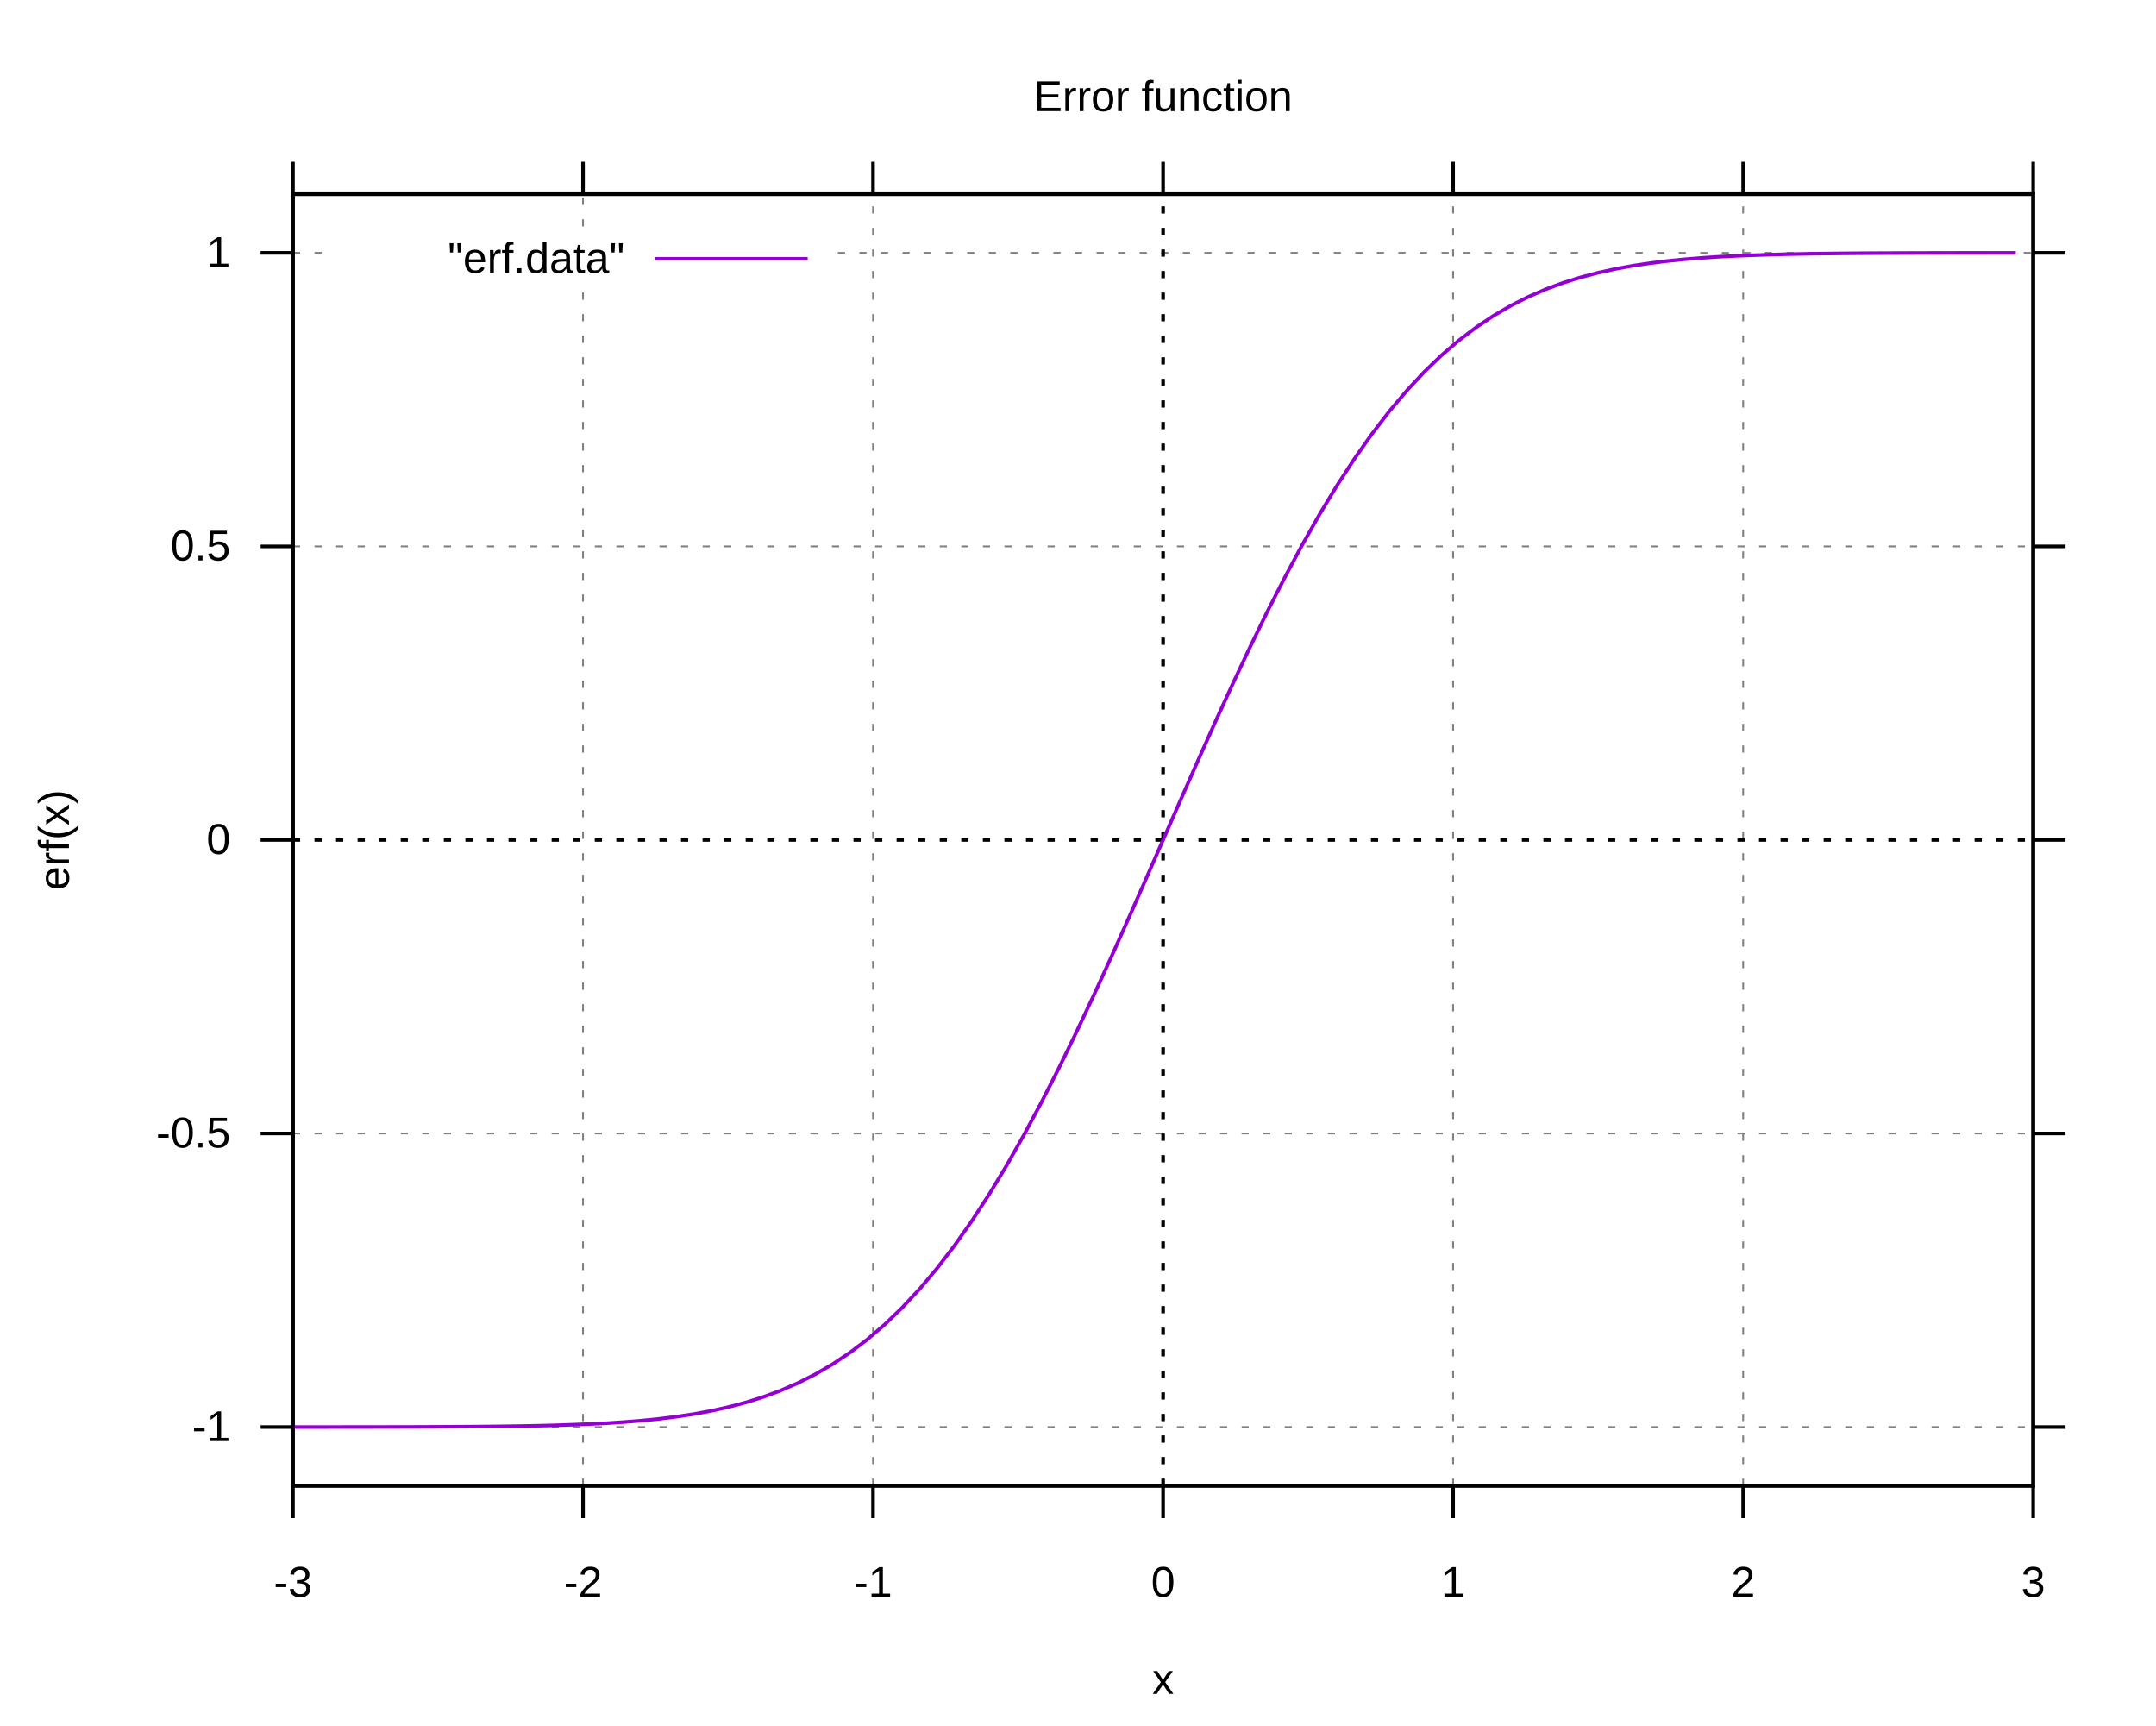
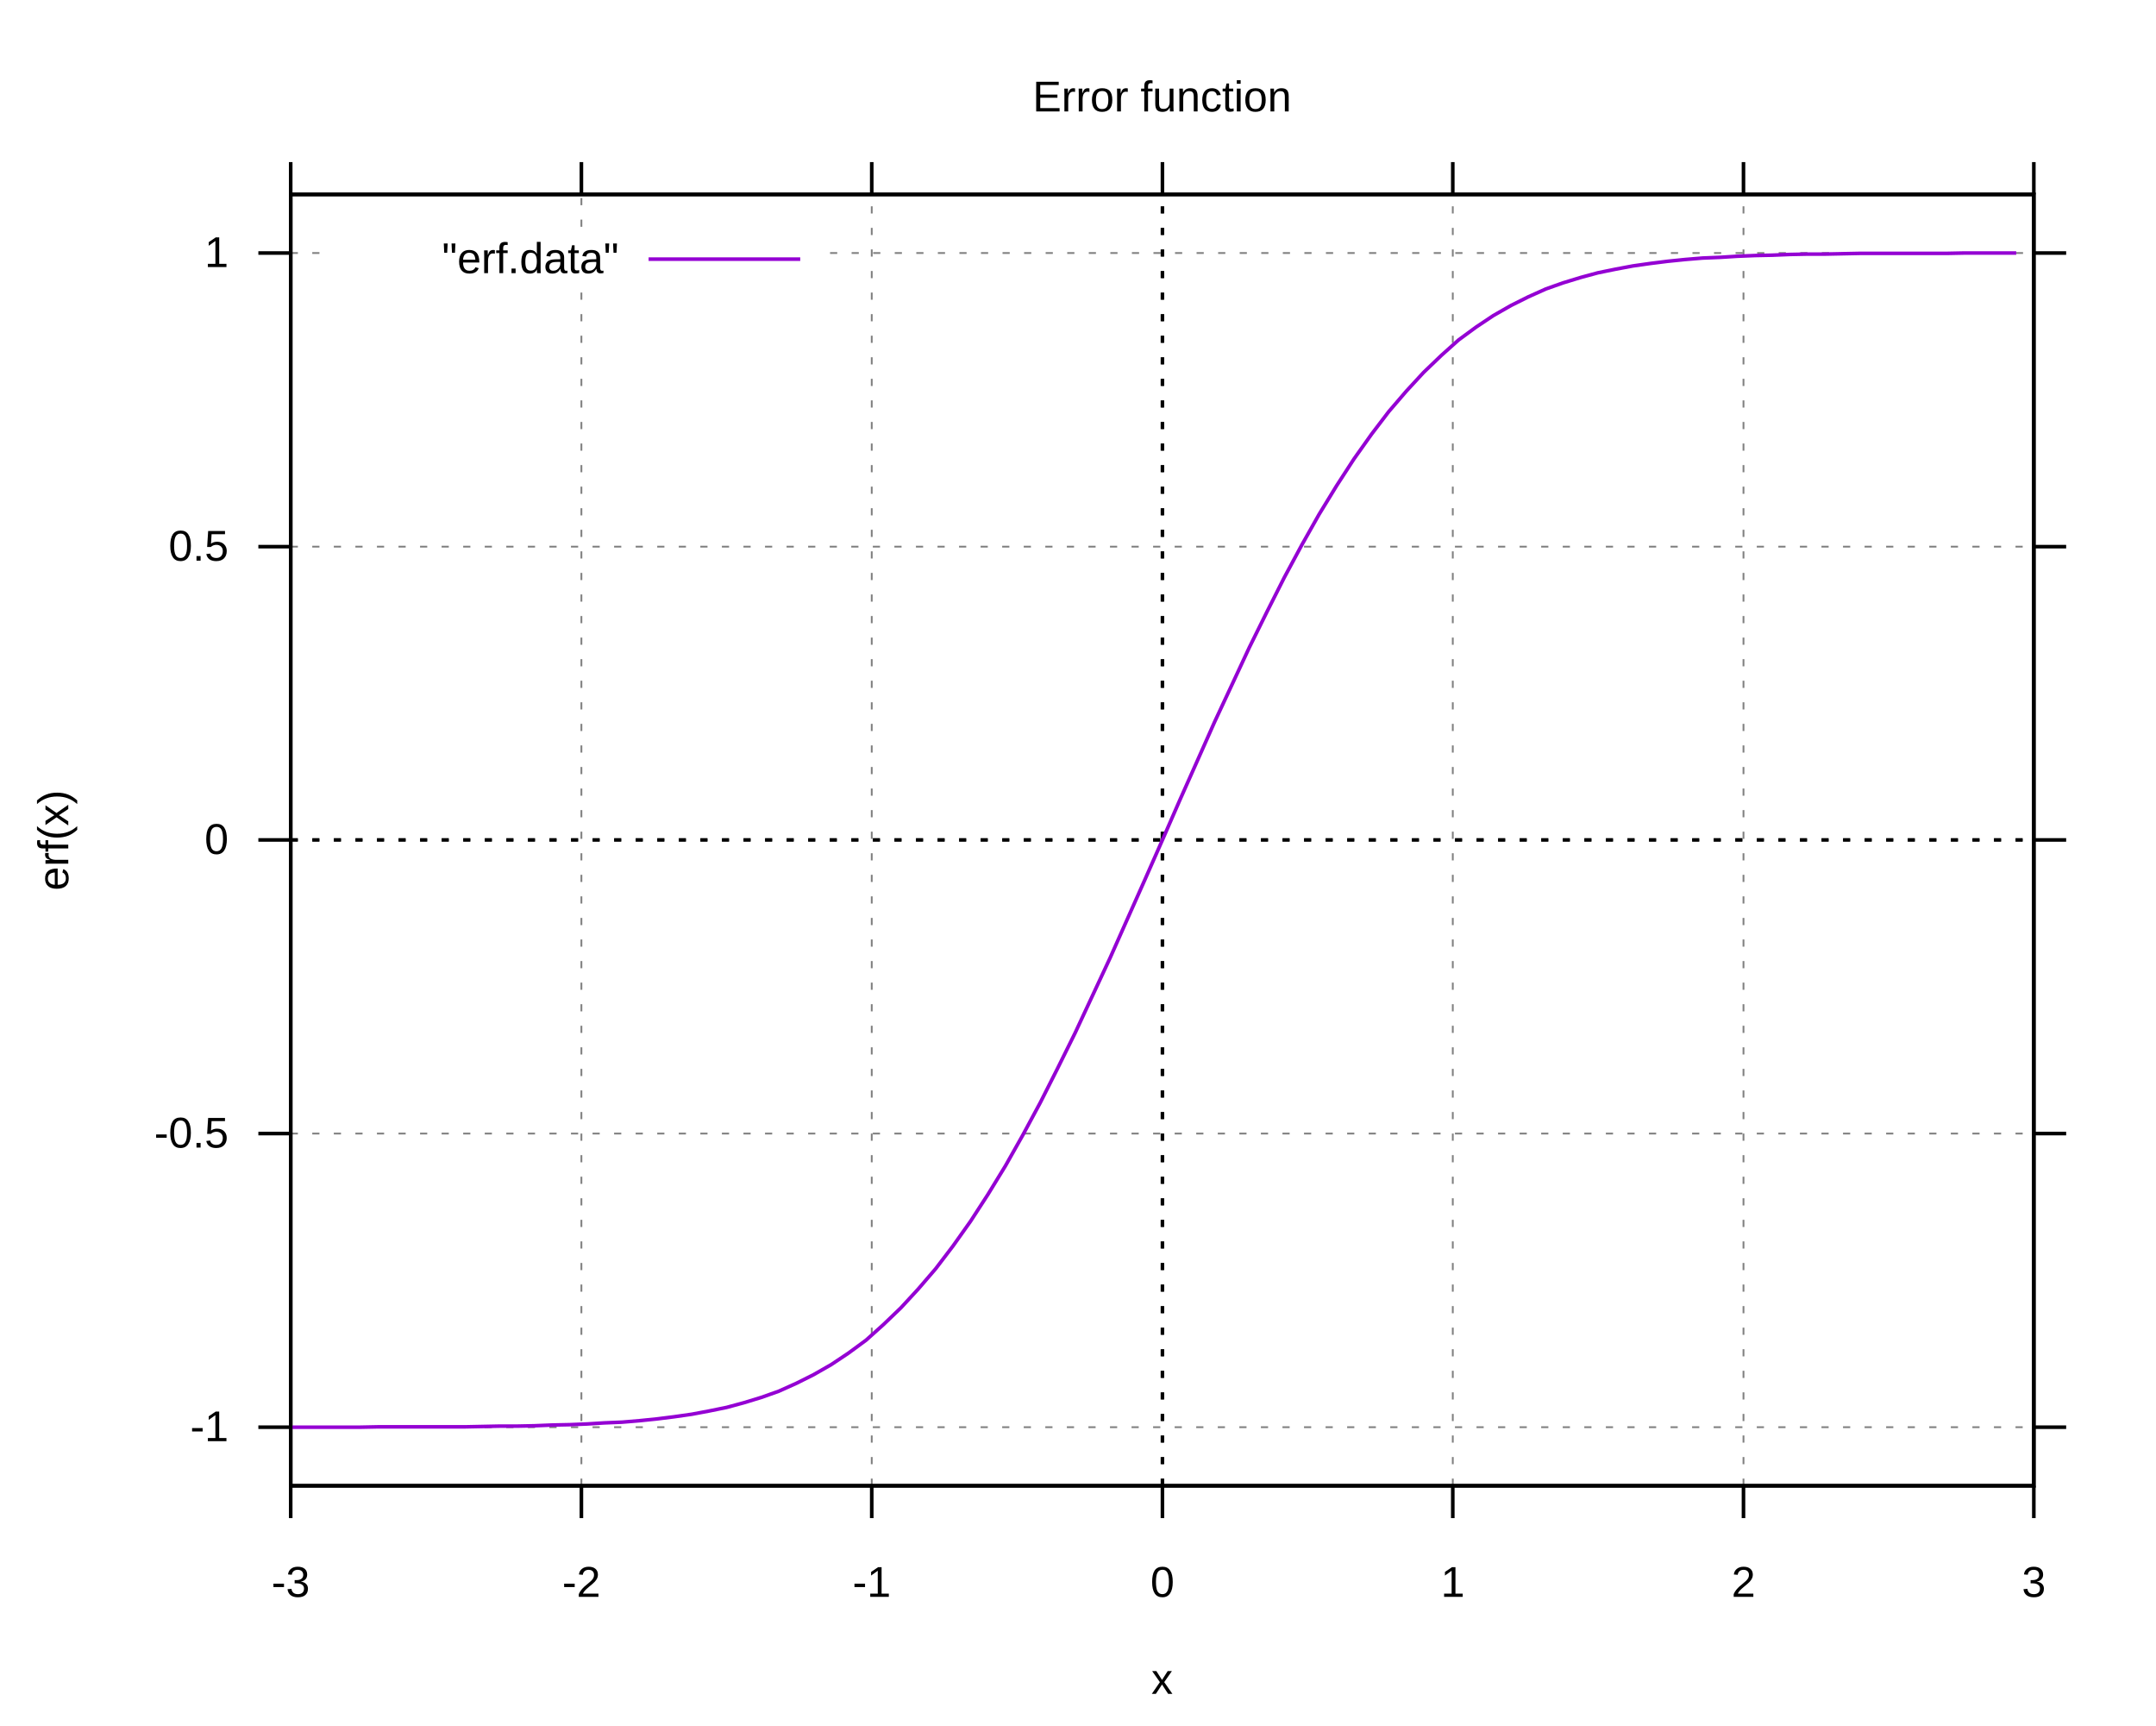
<svg xmlns="http://www.w3.org/2000/svg" xmlns:xlink="http://www.w3.org/1999/xlink" width="600" height="480" viewBox="0 0 600 480">
  <g id="gnuplot_canvas">
    <rect x="0" y="0" width="600" height="480" fill="none" />
    <defs>
      <circle id="gpDot" r="0.5" stroke-width="0.5" stroke="currentColor" />
      <path id="gpPt0" stroke-width="0.222" stroke="currentColor" d="M-1,0 h2 M0,-1 v2" />
      <path id="gpPt1" stroke-width="0.222" stroke="currentColor" d="M-1,-1 L1,1 M1,-1 L-1,1" />
      <path id="gpPt2" stroke-width="0.222" stroke="currentColor" d="M-1,0 L1,0 M0,-1 L0,1 M-1,-1 L1,1 M-1,1 L1,-1" />
      <rect id="gpPt3" stroke-width="0.222" stroke="currentColor" x="-1" y="-1" width="2" height="2" />
      <rect id="gpPt4" stroke-width="0.222" stroke="currentColor" fill="currentColor" x="-1" y="-1" width="2" height="2" />
      <circle id="gpPt5" stroke-width="0.222" stroke="currentColor" cx="0" cy="0" r="1" />
      <use xlink:href="#gpPt5" id="gpPt6" fill="currentColor" stroke="none" />
      <path id="gpPt7" stroke-width="0.222" stroke="currentColor" d="M0,-1.33 L-1.33,0.67 L1.33,0.67 z" />
      <use xlink:href="#gpPt7" id="gpPt8" fill="currentColor" stroke="none" />
      <use xlink:href="#gpPt7" id="gpPt9" stroke="currentColor" transform="rotate(180)" />
      <use xlink:href="#gpPt9" id="gpPt10" fill="currentColor" stroke="none" />
      <use xlink:href="#gpPt3" id="gpPt11" stroke="currentColor" transform="rotate(45)" />
      <use xlink:href="#gpPt11" id="gpPt12" fill="currentColor" stroke="none" />
      <path id="gpPt13" stroke-width="0.222" stroke="currentColor" d="M0,1.330 L1.265,0.411 L0.782,-1.067 L-0.782,-1.076 L-1.265,0.411 z" />
      <use xlink:href="#gpPt13" id="gpPt14" fill="currentColor" stroke="none" />
      <filter id="textbox" filterUnits="objectBoundingBox" x="0" y="0" height="1" width="1">
        <feFlood flood-color="white" flood-opacity="1" result="bgnd" />
        <feComposite in="SourceGraphic" in2="bgnd" operator="atop" />
      </filter>
      <filter id="greybox" filterUnits="objectBoundingBox" x="0" y="0" height="1" width="1">
        <feFlood flood-color="lightgrey" flood-opacity="1" result="grey" />
        <feComposite in="SourceGraphic" in2="grey" operator="atop" />
      </filter>
    </defs>
    <g fill="none" color="white" stroke="currentColor" stroke-width="1.00" stroke-linecap="butt" stroke-linejoin="miter">
</g>
    <g fill="none" color="black" stroke="currentColor" stroke-width="1.00" stroke-linecap="butt" stroke-linejoin="miter">
</g>
    <g fill="none" color="black" stroke="black" stroke-width="0.50" stroke-linecap="butt" stroke-linejoin="miter">
</g>
    <g fill="none" color="gray" stroke="currentColor" stroke-width="0.50" stroke-linecap="butt" stroke-linejoin="miter">
-       <path stroke="gray" stroke-dasharray="2,4" class="gridline" d="M81.53,397.06 L565.82,397.06  " />
-     </g>
-     <g fill="none" color="gray" stroke="gray" stroke-width="1.00" stroke-linecap="butt" stroke-linejoin="miter">
- </g>
-     <g fill="none" color="black" stroke="currentColor" stroke-width="1.00" stroke-linecap="butt" stroke-linejoin="miter">
-       <path stroke="black" d="M81.53,397.06 L72.53,397.06 M565.82,397.06 L574.82,397.06  " />
-       <g transform="translate(64.14,400.96)" stroke="none" fill="black" font-family="Arial" font-size="12.00" text-anchor="end">
+       <path stroke="gray" stroke-dasharray="2,4" class="gridline" d="M80.9,397.1 L566.0,397.1  " />
+     </g>
+     <g fill="none" color="gray" stroke="gray" stroke-width="1.00" stroke-linecap="butt" stroke-linejoin="miter">
+ </g>
+     <g fill="none" color="black" stroke="currentColor" stroke-width="1.00" stroke-linecap="butt" stroke-linejoin="miter">
+       <path stroke="black" d="M80.9,397.1 L71.9,397.1 M566.0,397.1 L575.0,397.1  " />
+       <g transform="translate(63.6,401.0)" stroke="none" fill="black" font-family="Arial" font-size="12.00" text-anchor="end">
        <text>
          <tspan font-family="Arial">-1</tspan>
        </text>
      </g>
    </g>
    <g fill="none" color="black" stroke="currentColor" stroke-width="1.00" stroke-linecap="butt" stroke-linejoin="miter">
</g>
    <g fill="none" color="black" stroke="black" stroke-width="0.50" stroke-linecap="butt" stroke-linejoin="miter">
</g>
    <g fill="none" color="gray" stroke="currentColor" stroke-width="0.50" stroke-linecap="butt" stroke-linejoin="miter">
-       <path stroke="gray" stroke-dasharray="2,4" class="gridline" d="M81.53,315.38 L565.82,315.38  " />
-     </g>
-     <g fill="none" color="gray" stroke="gray" stroke-width="1.00" stroke-linecap="butt" stroke-linejoin="miter">
- </g>
-     <g fill="none" color="black" stroke="currentColor" stroke-width="1.00" stroke-linecap="butt" stroke-linejoin="miter">
-       <path stroke="black" d="M81.53,315.38 L72.53,315.38 M565.82,315.38 L574.82,315.38  " />
-       <g transform="translate(64.14,319.28)" stroke="none" fill="black" font-family="Arial" font-size="12.00" text-anchor="end">
+       <path stroke="gray" stroke-dasharray="2,4" class="gridline" d="M80.9,315.4 L566.0,315.4  " />
+     </g>
+     <g fill="none" color="gray" stroke="gray" stroke-width="1.00" stroke-linecap="butt" stroke-linejoin="miter">
+ </g>
+     <g fill="none" color="black" stroke="currentColor" stroke-width="1.00" stroke-linecap="butt" stroke-linejoin="miter">
+       <path stroke="black" d="M80.9,315.4 L71.9,315.4 M566.0,315.4 L575.0,315.4  " />
+       <g transform="translate(63.6,319.3)" stroke="none" fill="black" font-family="Arial" font-size="12.00" text-anchor="end">
        <text>
          <tspan font-family="Arial">-0.5</tspan>
        </text>
      </g>
    </g>
    <g fill="none" color="black" stroke="currentColor" stroke-width="1.00" stroke-linecap="butt" stroke-linejoin="miter">
</g>
    <g fill="none" color="black" stroke="black" stroke-width="0.50" stroke-linecap="butt" stroke-linejoin="miter">
</g>
    <g fill="none" color="gray" stroke="currentColor" stroke-width="0.50" stroke-linecap="butt" stroke-linejoin="miter">
-       <path stroke="gray" stroke-dasharray="2,4" class="gridline" d="M81.53,233.70 L565.82,233.70  " />
-     </g>
-     <g fill="none" color="gray" stroke="gray" stroke-width="1.00" stroke-linecap="butt" stroke-linejoin="miter">
- </g>
-     <g fill="none" color="black" stroke="currentColor" stroke-width="1.00" stroke-linecap="butt" stroke-linejoin="miter">
-       <path stroke="black" d="M81.53,233.70 L72.53,233.70 M565.82,233.70 L574.82,233.70  " />
-       <g transform="translate(64.14,237.60)" stroke="none" fill="black" font-family="Arial" font-size="12.00" text-anchor="end">
+       <path stroke="gray" stroke-dasharray="2,4" class="gridline" d="M80.9,233.7 L566.0,233.7  " />
+     </g>
+     <g fill="none" color="gray" stroke="gray" stroke-width="1.00" stroke-linecap="butt" stroke-linejoin="miter">
+ </g>
+     <g fill="none" color="black" stroke="currentColor" stroke-width="1.00" stroke-linecap="butt" stroke-linejoin="miter">
+       <path stroke="black" d="M80.9,233.7 L71.9,233.7 M566.0,233.7 L575.0,233.7  " />
+       <g transform="translate(63.6,237.6)" stroke="none" fill="black" font-family="Arial" font-size="12.00" text-anchor="end">
        <text>
          <tspan font-family="Arial"> 0</tspan>
        </text>
      </g>
    </g>
    <g fill="none" color="black" stroke="currentColor" stroke-width="1.00" stroke-linecap="butt" stroke-linejoin="miter">
</g>
    <g fill="none" color="black" stroke="black" stroke-width="0.50" stroke-linecap="butt" stroke-linejoin="miter">
</g>
    <g fill="none" color="gray" stroke="currentColor" stroke-width="0.50" stroke-linecap="butt" stroke-linejoin="miter">
-       <path stroke="gray" stroke-dasharray="2,4" class="gridline" d="M81.53,152.03 L565.82,152.03  " />
-     </g>
-     <g fill="none" color="gray" stroke="gray" stroke-width="1.00" stroke-linecap="butt" stroke-linejoin="miter">
- </g>
-     <g fill="none" color="black" stroke="currentColor" stroke-width="1.00" stroke-linecap="butt" stroke-linejoin="miter">
-       <path stroke="black" d="M81.53,152.03 L72.53,152.03 M565.82,152.03 L574.82,152.03  " />
-       <g transform="translate(64.14,155.93)" stroke="none" fill="black" font-family="Arial" font-size="12.00" text-anchor="end">
+       <path stroke="gray" stroke-dasharray="2,4" class="gridline" d="M80.9,152.1 L566.0,152.1  " />
+     </g>
+     <g fill="none" color="gray" stroke="gray" stroke-width="1.00" stroke-linecap="butt" stroke-linejoin="miter">
+ </g>
+     <g fill="none" color="black" stroke="currentColor" stroke-width="1.00" stroke-linecap="butt" stroke-linejoin="miter">
+       <path stroke="black" d="M80.9,152.1 L71.9,152.1 M566.0,152.1 L575.0,152.1  " />
+       <g transform="translate(63.6,156.0)" stroke="none" fill="black" font-family="Arial" font-size="12.00" text-anchor="end">
        <text>
          <tspan font-family="Arial"> 0.5</tspan>
        </text>
      </g>
    </g>
    <g fill="none" color="black" stroke="currentColor" stroke-width="1.00" stroke-linecap="butt" stroke-linejoin="miter">
</g>
    <g fill="none" color="black" stroke="black" stroke-width="0.50" stroke-linecap="butt" stroke-linejoin="miter">
</g>
    <g fill="none" color="gray" stroke="currentColor" stroke-width="0.50" stroke-linecap="butt" stroke-linejoin="miter">
-       <path stroke="gray" stroke-dasharray="2,4" class="gridline" d="M81.53,70.35 L89.92,70.35 M233.16,70.35 L565.82,70.35  " />
-     </g>
-     <g fill="none" color="gray" stroke="gray" stroke-width="1.00" stroke-linecap="butt" stroke-linejoin="miter">
- </g>
-     <g fill="none" color="black" stroke="currentColor" stroke-width="1.00" stroke-linecap="butt" stroke-linejoin="miter">
-       <path stroke="black" d="M81.53,70.35 L72.53,70.35 M565.82,70.35 L574.82,70.35  " />
-       <g transform="translate(64.14,74.25)" stroke="none" fill="black" font-family="Arial" font-size="12.00" text-anchor="end">
+       <path stroke="gray" stroke-dasharray="2,4" class="gridline" d="M80.9,70.4 L89.2,70.4 M231.0,70.4 L566.0,70.4  " />
+     </g>
+     <g fill="none" color="gray" stroke="gray" stroke-width="1.00" stroke-linecap="butt" stroke-linejoin="miter">
+ </g>
+     <g fill="none" color="black" stroke="currentColor" stroke-width="1.00" stroke-linecap="butt" stroke-linejoin="miter">
+       <path stroke="black" d="M80.9,70.4 L71.9,70.4 M566.0,70.4 L575.0,70.4  " />
+       <g transform="translate(63.6,74.3)" stroke="none" fill="black" font-family="Arial" font-size="12.00" text-anchor="end">
        <text>
          <tspan font-family="Arial"> 1</tspan>
        </text>
      </g>
    </g>
    <g fill="none" color="black" stroke="currentColor" stroke-width="1.00" stroke-linecap="butt" stroke-linejoin="miter">
</g>
    <g fill="none" color="black" stroke="black" stroke-width="0.50" stroke-linecap="butt" stroke-linejoin="miter">
</g>
    <g fill="none" color="gray" stroke="currentColor" stroke-width="0.50" stroke-linecap="butt" stroke-linejoin="miter">
-       <path stroke="gray" stroke-dasharray="2,4" class="gridline" d="M81.53,413.40 L81.53,54.01  " />
-     </g>
-     <g fill="none" color="gray" stroke="gray" stroke-width="1.00" stroke-linecap="butt" stroke-linejoin="miter">
- </g>
-     <g fill="none" color="black" stroke="currentColor" stroke-width="1.00" stroke-linecap="butt" stroke-linejoin="miter">
-       <path stroke="black" d="M81.53,413.40 L81.53,422.40 M81.53,54.01 L81.53,45.01  " />
-       <g transform="translate(81.53,444.30)" stroke="none" fill="black" font-family="Arial" font-size="12.00" text-anchor="middle">
+       <path stroke="gray" stroke-dasharray="2,4" class="gridline" d="M80.9,413.4 L80.9,54.1  " />
+     </g>
+     <g fill="none" color="gray" stroke="gray" stroke-width="1.00" stroke-linecap="butt" stroke-linejoin="miter">
+ </g>
+     <g fill="none" color="black" stroke="currentColor" stroke-width="1.00" stroke-linecap="butt" stroke-linejoin="miter">
+       <path stroke="black" d="M80.9,413.4 L80.9,422.4 M80.9,54.1 L80.9,45.1  " />
+       <g transform="translate(80.9,444.3)" stroke="none" fill="black" font-family="Arial" font-size="12.00" text-anchor="middle">
        <text>
          <tspan font-family="Arial">-3</tspan>
        </text>
      </g>
    </g>
    <g fill="none" color="black" stroke="currentColor" stroke-width="1.00" stroke-linecap="butt" stroke-linejoin="miter">
</g>
    <g fill="none" color="black" stroke="black" stroke-width="0.50" stroke-linecap="butt" stroke-linejoin="miter">
</g>
    <g fill="none" color="gray" stroke="currentColor" stroke-width="0.50" stroke-linecap="butt" stroke-linejoin="miter">
-       <path stroke="gray" stroke-dasharray="2,4" class="gridline" d="M162.25,413.40 L162.25,81.01 M162.25,63.01 L162.25,54.01  " />
-     </g>
-     <g fill="none" color="gray" stroke="gray" stroke-width="1.00" stroke-linecap="butt" stroke-linejoin="miter">
- </g>
-     <g fill="none" color="black" stroke="currentColor" stroke-width="1.00" stroke-linecap="butt" stroke-linejoin="miter">
-       <path stroke="black" d="M162.25,413.40 L162.25,422.40 M162.25,54.01 L162.25,45.01  " />
-       <g transform="translate(162.25,444.30)" stroke="none" fill="black" font-family="Arial" font-size="12.00" text-anchor="middle">
+       <path stroke="gray" stroke-dasharray="2,4" class="gridline" d="M161.8,413.4 L161.8,81.1 M161.8,63.1 L161.8,54.1  " />
+     </g>
+     <g fill="none" color="gray" stroke="gray" stroke-width="1.00" stroke-linecap="butt" stroke-linejoin="miter">
+ </g>
+     <g fill="none" color="black" stroke="currentColor" stroke-width="1.00" stroke-linecap="butt" stroke-linejoin="miter">
+       <path stroke="black" d="M161.8,413.4 L161.8,422.4 M161.8,54.1 L161.8,45.1  " />
+       <g transform="translate(161.8,444.3)" stroke="none" fill="black" font-family="Arial" font-size="12.00" text-anchor="middle">
        <text>
          <tspan font-family="Arial">-2</tspan>
        </text>
      </g>
    </g>
    <g fill="none" color="black" stroke="currentColor" stroke-width="1.00" stroke-linecap="butt" stroke-linejoin="miter">
</g>
    <g fill="none" color="black" stroke="black" stroke-width="0.50" stroke-linecap="butt" stroke-linejoin="miter">
</g>
    <g fill="none" color="gray" stroke="currentColor" stroke-width="0.50" stroke-linecap="butt" stroke-linejoin="miter">
-       <path stroke="gray" stroke-dasharray="2,4" class="gridline" d="M242.96,413.40 L242.96,54.01  " />
-     </g>
-     <g fill="none" color="gray" stroke="gray" stroke-width="1.00" stroke-linecap="butt" stroke-linejoin="miter">
- </g>
-     <g fill="none" color="black" stroke="currentColor" stroke-width="1.00" stroke-linecap="butt" stroke-linejoin="miter">
-       <path stroke="black" d="M242.96,413.40 L242.96,422.40 M242.96,54.01 L242.96,45.01  " />
-       <g transform="translate(242.96,444.30)" stroke="none" fill="black" font-family="Arial" font-size="12.00" text-anchor="middle">
+       <path stroke="gray" stroke-dasharray="2,4" class="gridline" d="M242.6,413.4 L242.6,54.1  " />
+     </g>
+     <g fill="none" color="gray" stroke="gray" stroke-width="1.00" stroke-linecap="butt" stroke-linejoin="miter">
+ </g>
+     <g fill="none" color="black" stroke="currentColor" stroke-width="1.00" stroke-linecap="butt" stroke-linejoin="miter">
+       <path stroke="black" d="M242.6,413.4 L242.6,422.4 M242.6,54.1 L242.6,45.1  " />
+       <g transform="translate(242.6,444.3)" stroke="none" fill="black" font-family="Arial" font-size="12.00" text-anchor="middle">
        <text>
          <tspan font-family="Arial">-1</tspan>
        </text>
      </g>
    </g>
    <g fill="none" color="black" stroke="currentColor" stroke-width="1.00" stroke-linecap="butt" stroke-linejoin="miter">
</g>
    <g fill="none" color="black" stroke="black" stroke-width="0.50" stroke-linecap="butt" stroke-linejoin="miter">
</g>
    <g fill="none" color="gray" stroke="currentColor" stroke-width="0.50" stroke-linecap="butt" stroke-linejoin="miter">
-       <path stroke="gray" stroke-dasharray="2,4" class="gridline" d="M323.68,413.40 L323.68,54.01  " />
-     </g>
-     <g fill="none" color="gray" stroke="gray" stroke-width="1.00" stroke-linecap="butt" stroke-linejoin="miter">
- </g>
-     <g fill="none" color="black" stroke="currentColor" stroke-width="1.00" stroke-linecap="butt" stroke-linejoin="miter">
-       <path stroke="black" d="M323.68,413.40 L323.68,422.40 M323.68,54.01 L323.68,45.01  " />
-       <g transform="translate(323.68,444.30)" stroke="none" fill="black" font-family="Arial" font-size="12.00" text-anchor="middle">
+       <path stroke="gray" stroke-dasharray="2,4" class="gridline" d="M323.5,413.4 L323.5,54.1  " />
+     </g>
+     <g fill="none" color="gray" stroke="gray" stroke-width="1.00" stroke-linecap="butt" stroke-linejoin="miter">
+ </g>
+     <g fill="none" color="black" stroke="currentColor" stroke-width="1.00" stroke-linecap="butt" stroke-linejoin="miter">
+       <path stroke="black" d="M323.5,413.4 L323.5,422.4 M323.5,54.1 L323.5,45.1  " />
+       <g transform="translate(323.5,444.3)" stroke="none" fill="black" font-family="Arial" font-size="12.00" text-anchor="middle">
        <text>
          <tspan font-family="Arial"> 0</tspan>
        </text>
      </g>
    </g>
    <g fill="none" color="black" stroke="currentColor" stroke-width="1.00" stroke-linecap="butt" stroke-linejoin="miter">
</g>
    <g fill="none" color="black" stroke="black" stroke-width="0.50" stroke-linecap="butt" stroke-linejoin="miter">
</g>
    <g fill="none" color="gray" stroke="currentColor" stroke-width="0.50" stroke-linecap="butt" stroke-linejoin="miter">
-       <path stroke="gray" stroke-dasharray="2,4" class="gridline" d="M404.39,413.40 L404.39,54.01  " />
-     </g>
-     <g fill="none" color="gray" stroke="gray" stroke-width="1.00" stroke-linecap="butt" stroke-linejoin="miter">
- </g>
-     <g fill="none" color="black" stroke="currentColor" stroke-width="1.00" stroke-linecap="butt" stroke-linejoin="miter">
-       <path stroke="black" d="M404.39,413.40 L404.39,422.40 M404.39,54.01 L404.39,45.01  " />
-       <g transform="translate(404.39,444.30)" stroke="none" fill="black" font-family="Arial" font-size="12.00" text-anchor="middle">
+       <path stroke="gray" stroke-dasharray="2,4" class="gridline" d="M404.3,413.4 L404.3,54.1  " />
+     </g>
+     <g fill="none" color="gray" stroke="gray" stroke-width="1.00" stroke-linecap="butt" stroke-linejoin="miter">
+ </g>
+     <g fill="none" color="black" stroke="currentColor" stroke-width="1.00" stroke-linecap="butt" stroke-linejoin="miter">
+       <path stroke="black" d="M404.3,413.4 L404.3,422.4 M404.3,54.1 L404.3,45.1  " />
+       <g transform="translate(404.3,444.3)" stroke="none" fill="black" font-family="Arial" font-size="12.00" text-anchor="middle">
        <text>
          <tspan font-family="Arial"> 1</tspan>
        </text>
      </g>
    </g>
    <g fill="none" color="black" stroke="currentColor" stroke-width="1.00" stroke-linecap="butt" stroke-linejoin="miter">
</g>
    <g fill="none" color="black" stroke="black" stroke-width="0.50" stroke-linecap="butt" stroke-linejoin="miter">
</g>
    <g fill="none" color="gray" stroke="currentColor" stroke-width="0.50" stroke-linecap="butt" stroke-linejoin="miter">
-       <path stroke="gray" stroke-dasharray="2,4" class="gridline" d="M485.11,413.40 L485.11,54.01  " />
-     </g>
-     <g fill="none" color="gray" stroke="gray" stroke-width="1.00" stroke-linecap="butt" stroke-linejoin="miter">
- </g>
-     <g fill="none" color="black" stroke="currentColor" stroke-width="1.00" stroke-linecap="butt" stroke-linejoin="miter">
-       <path stroke="black" d="M485.11,413.40 L485.11,422.40 M485.11,54.01 L485.11,45.01  " />
-       <g transform="translate(485.11,444.30)" stroke="none" fill="black" font-family="Arial" font-size="12.00" text-anchor="middle">
+       <path stroke="gray" stroke-dasharray="2,4" class="gridline" d="M485.2,413.4 L485.2,54.1  " />
+     </g>
+     <g fill="none" color="gray" stroke="gray" stroke-width="1.00" stroke-linecap="butt" stroke-linejoin="miter">
+ </g>
+     <g fill="none" color="black" stroke="currentColor" stroke-width="1.00" stroke-linecap="butt" stroke-linejoin="miter">
+       <path stroke="black" d="M485.2,413.4 L485.2,422.4 M485.2,54.1 L485.2,45.1  " />
+       <g transform="translate(485.2,444.3)" stroke="none" fill="black" font-family="Arial" font-size="12.00" text-anchor="middle">
        <text>
          <tspan font-family="Arial"> 2</tspan>
        </text>
      </g>
    </g>
    <g fill="none" color="black" stroke="currentColor" stroke-width="1.00" stroke-linecap="butt" stroke-linejoin="miter">
</g>
    <g fill="none" color="black" stroke="black" stroke-width="0.50" stroke-linecap="butt" stroke-linejoin="miter">
</g>
    <g fill="none" color="gray" stroke="currentColor" stroke-width="0.50" stroke-linecap="butt" stroke-linejoin="miter">
-       <path stroke="gray" stroke-dasharray="2,4" class="gridline" d="M565.82,413.40 L565.82,54.01  " />
-     </g>
-     <g fill="none" color="gray" stroke="gray" stroke-width="1.00" stroke-linecap="butt" stroke-linejoin="miter">
- </g>
-     <g fill="none" color="black" stroke="currentColor" stroke-width="1.00" stroke-linecap="butt" stroke-linejoin="miter">
-       <path stroke="black" d="M565.82,413.40 L565.82,422.40 M565.82,54.01 L565.82,45.01  " />
-       <g transform="translate(565.82,444.30)" stroke="none" fill="black" font-family="Arial" font-size="12.00" text-anchor="middle">
+       <path stroke="gray" stroke-dasharray="2,4" class="gridline" d="M566.0,413.4 L566.0,54.1  " />
+     </g>
+     <g fill="none" color="gray" stroke="gray" stroke-width="1.00" stroke-linecap="butt" stroke-linejoin="miter">
+ </g>
+     <g fill="none" color="black" stroke="currentColor" stroke-width="1.00" stroke-linecap="butt" stroke-linejoin="miter">
+       <path stroke="black" d="M566.0,413.4 L566.0,422.4 M566.0,54.1 L566.0,45.1  " />
+       <g transform="translate(566.0,444.3)" stroke="none" fill="black" font-family="Arial" font-size="12.00" text-anchor="middle">
        <text>
          <tspan font-family="Arial"> 3</tspan>
        </text>
      </g>
    </g>
    <g fill="none" color="black" stroke="currentColor" stroke-width="1.00" stroke-linecap="butt" stroke-linejoin="miter">
</g>
    <g fill="none" color="gray" stroke="currentColor" stroke-width="1.00" stroke-linecap="butt" stroke-linejoin="miter">
-       <path stroke="black" stroke-dasharray="2,4" d="M81.53,233.70 L565.82,233.70  " />
+       <path stroke="black" stroke-dasharray="2,4" d="M80.9,233.7 L566.0,233.7  " />
    </g>
    <g fill="none" color="gray" stroke="currentColor" stroke-width="1.00" stroke-linecap="butt" stroke-linejoin="miter">
-       <path stroke="black" stroke-dasharray="2,4" d="M323.68,413.40 L323.68,54.01  " />
-     </g>
-     <g fill="none" color="black" stroke="currentColor" stroke-width="1.00" stroke-linecap="butt" stroke-linejoin="miter">
-       <path stroke="black" d="M81.53,54.01 L81.53,413.40 L565.82,413.40 L565.82,54.01 L81.53,54.01 Z  " />
-     </g>
-     <g fill="none" color="black" stroke="currentColor" stroke-width="1.00" stroke-linecap="butt" stroke-linejoin="miter">
-       <g transform="translate(19.18,233.71) rotate(270)" stroke="none" fill="black" font-family="Arial" font-size="12.00" text-anchor="middle">
+       <path stroke="black" stroke-dasharray="2,4" d="M323.5,413.4 L323.5,54.1  " />
+     </g>
+     <g fill="none" color="black" stroke="currentColor" stroke-width="1.00" stroke-linecap="butt" stroke-linejoin="miter">
+       <path stroke="black" d="M80.9,54.1 L80.9,413.4 L566.0,413.4 L566.0,54.1 L80.9,54.1 Z  " />
+     </g>
+     <g fill="none" color="black" stroke="currentColor" stroke-width="1.00" stroke-linecap="butt" stroke-linejoin="miter">
+       <g transform="translate(19.0,233.8) rotate(270)" stroke="none" fill="black" font-family="Arial" font-size="12.00" text-anchor="middle">
        <text>
          <tspan font-family="Arial">erf(x)</tspan>
        </text>
      </g>
    </g>
    <g fill="none" color="black" stroke="currentColor" stroke-width="1.00" stroke-linecap="butt" stroke-linejoin="miter">
-       <g transform="translate(323.67,471.30)" stroke="none" fill="black" font-family="Arial" font-size="12.00" text-anchor="middle">
+       <g transform="translate(323.4,471.3)" stroke="none" fill="black" font-family="Arial" font-size="12.00" text-anchor="middle">
        <text>
          <tspan font-family="Arial">x</tspan>
+         </text>
+       </g>
+     </g>
+     <g fill="none" color="black" stroke="currentColor" stroke-width="1.00" stroke-linecap="butt" stroke-linejoin="miter">
+       <g transform="translate(323.4,31.0)" stroke="none" fill="black" font-family="Arial" font-size="12.00" text-anchor="middle">
+         <text>
+           <tspan font-family="Arial">Error function</tspan>
        </text>
      </g>
    </g>
    <g fill="none" color="black" stroke="currentColor" stroke-width="1.00" stroke-linecap="butt" stroke-linejoin="miter">
</g>
    <g id="gnuplot_plot_1">
      <g fill="none" color="black" stroke="currentColor" stroke-width="1.00" stroke-linecap="butt" stroke-linejoin="miter">
-         <g transform="translate(173.82,75.91)" stroke="none" fill="black" font-family="Arial" font-size="12.00" text-anchor="end">
+         <g transform="translate(172.2,76.0)" stroke="none" fill="black" font-family="Arial" font-size="12.00" text-anchor="end">
          <text>"erf.data"</text>
        </g>
      </g>
      <g fill="none" color="black" stroke="currentColor" stroke-width="1.00" stroke-linecap="butt" stroke-linejoin="miter">
-         <path stroke="rgb(148,   0, 211)" d="M182.21,72.01 L224.77,72.01 M81.53,397.06 L86.37,397.06 L91.22,397.06 L96.06,397.05 L100.90,397.05 L105.74,397.04   L110.59,397.03 L115.43,397.02 L120.27,397.00 L125.12,396.98 L129.96,396.95 L134.80,396.91 L139.64,396.86 L144.49,396.79   L149.33,396.70 L154.17,396.58 L159.02,396.42 L163.86,396.23 L168.70,395.99 L173.55,395.67 L178.39,395.28 L183.23,394.80   L188.07,394.20 L192.92,393.48 L197.76,392.59 L202.60,391.53 L207.45,390.25 L212.29,388.74 L217.13,386.95 L221.97,384.85   L226.82,382.41 L231.66,379.60 L236.50,376.37 L241.35,372.70 L246.19,368.55 L251.03,363.89 L255.87,358.70 L260.72,352.96   L265.56,346.66 L270.40,339.79 L275.25,332.35 L280.09,324.36 L284.93,315.83 L289.77,306.80 L294.62,297.31 L299.46,287.39   L304.30,277.11 L309.15,266.53 L313.99,255.72 L318.83,244.75 L323.68,233.70 L328.52,222.66 L333.36,211.69 L338.20,200.88   L343.05,190.30 L347.89,180.02 L352.73,170.10 L357.58,160.61 L362.42,151.58 L367.26,143.05 L372.10,135.06 L376.95,127.62   L381.79,120.75 L386.63,114.45 L391.48,108.71 L396.32,103.52 L401.16,98.86 L406.00,94.71 L410.85,91.04 L415.69,87.81   L420.53,85.00 L425.38,82.56 L430.22,80.46 L435.06,78.67 L439.90,77.16 L444.75,75.88 L449.59,74.82 L454.43,73.93   L459.28,73.21 L464.12,72.61 L468.96,72.13 L473.80,71.74 L478.65,71.42 L483.49,71.18 L488.33,70.99 L493.18,70.83   L498.02,70.71 L502.86,70.62 L507.71,70.55 L512.55,70.50 L517.39,70.46 L522.23,70.43 L527.08,70.41 L531.92,70.39   L536.76,70.38 L541.61,70.37 L546.45,70.36 L551.29,70.36 L556.13,70.35 L560.98,70.35  " />
+         <path stroke="rgb(148,   0, 211)" d="M180.5,72.1 L222.7,72.1 M80.9,397.1 L85.8,397.1 L90.6,397.1 L95.5,397.1 L100.3,397.1 L105.2,397.0   L110.0,397.0 L114.9,397.0 L119.7,397.0 L124.6,397.0 L129.4,397.0 L134.3,396.9 L139.1,396.8 L144.0,396.8   L148.8,396.7 L153.7,396.5 L158.5,396.4 L163.4,396.2 L168.2,395.9 L173.1,395.7 L177.9,395.3 L182.8,394.8   L187.6,394.2 L192.5,393.5 L197.3,392.6 L202.2,391.6 L207.0,390.3 L211.9,388.8 L216.7,387.1 L221.6,384.9   L226.4,382.5 L231.3,379.7 L236.1,376.5 L241.0,372.9 L245.8,368.6 L250.7,363.9 L255.5,358.7 L260.4,353.0   L265.2,346.7 L270.1,339.8 L274.9,332.4 L279.8,324.4 L284.6,315.9 L289.5,306.8 L294.3,297.3 L299.2,287.4   L304.0,277.1 L308.9,266.6 L313.7,255.8 L318.6,244.8 L323.5,233.7 L328.3,222.7 L333.2,211.7 L338.0,200.9   L342.9,190.4 L347.7,180.1 L352.6,170.2 L357.4,160.7 L362.3,151.6 L367.1,143.1 L372.0,135.1 L376.8,127.7   L381.7,120.8 L386.5,114.5 L391.4,108.8 L396.2,103.6 L401.1,98.9 L405.9,94.6 L410.8,91.0 L415.6,87.8   L420.5,85.0 L425.3,82.6 L430.2,80.4 L435.0,78.7 L439.9,77.2 L444.7,75.9 L449.6,74.9 L454.4,74.0   L459.3,73.3 L464.1,72.7 L469.0,72.2 L473.8,71.8 L478.7,71.6 L483.5,71.3 L488.4,71.1 L493.2,71.0   L498.1,70.8 L502.9,70.7 L507.8,70.7 L512.6,70.6 L517.5,70.5 L522.3,70.5 L527.2,70.5 L532.0,70.5   L536.9,70.5 L541.7,70.5 L546.6,70.4 L551.4,70.4 L556.3,70.4 L561.1,70.4  " />
      </g>
    </g>
    <g fill="none" color="white" stroke="rgb(148,   0, 211)" stroke-width="2.00" stroke-linecap="butt" stroke-linejoin="miter">
</g>
    <g fill="none" color="black" stroke="currentColor" stroke-width="2.00" stroke-linecap="butt" stroke-linejoin="miter">
</g>
    <g fill="none" color="black" stroke="black" stroke-width="1.00" stroke-linecap="butt" stroke-linejoin="miter">
</g>
    <g fill="none" color="black" stroke="currentColor" stroke-width="1.00" stroke-linecap="butt" stroke-linejoin="miter">
-       <path stroke="black" d="M81.53,54.01 L81.53,413.40 L565.82,413.40 L565.82,54.01 L81.53,54.01 Z  " />
-     </g>
-     <g fill="none" color="black" stroke="currentColor" stroke-width="1.00" stroke-linecap="butt" stroke-linejoin="miter">
-       <g transform="translate(323.67,30.91)" stroke="none" fill="black" font-family="Arial" font-size="12.00" text-anchor="middle">
-         <text>
-           <tspan font-family="Arial">Error function</tspan>
-         </text>
-       </g>
+       <path stroke="black" d="M80.9,54.1 L80.9,413.4 L566.0,413.4 L566.0,54.1 L80.9,54.1 Z  " />
    </g>
    <g fill="none" color="black" stroke="currentColor" stroke-width="1.00" stroke-linecap="butt" stroke-linejoin="miter">
</g>
  </g>
</svg>
